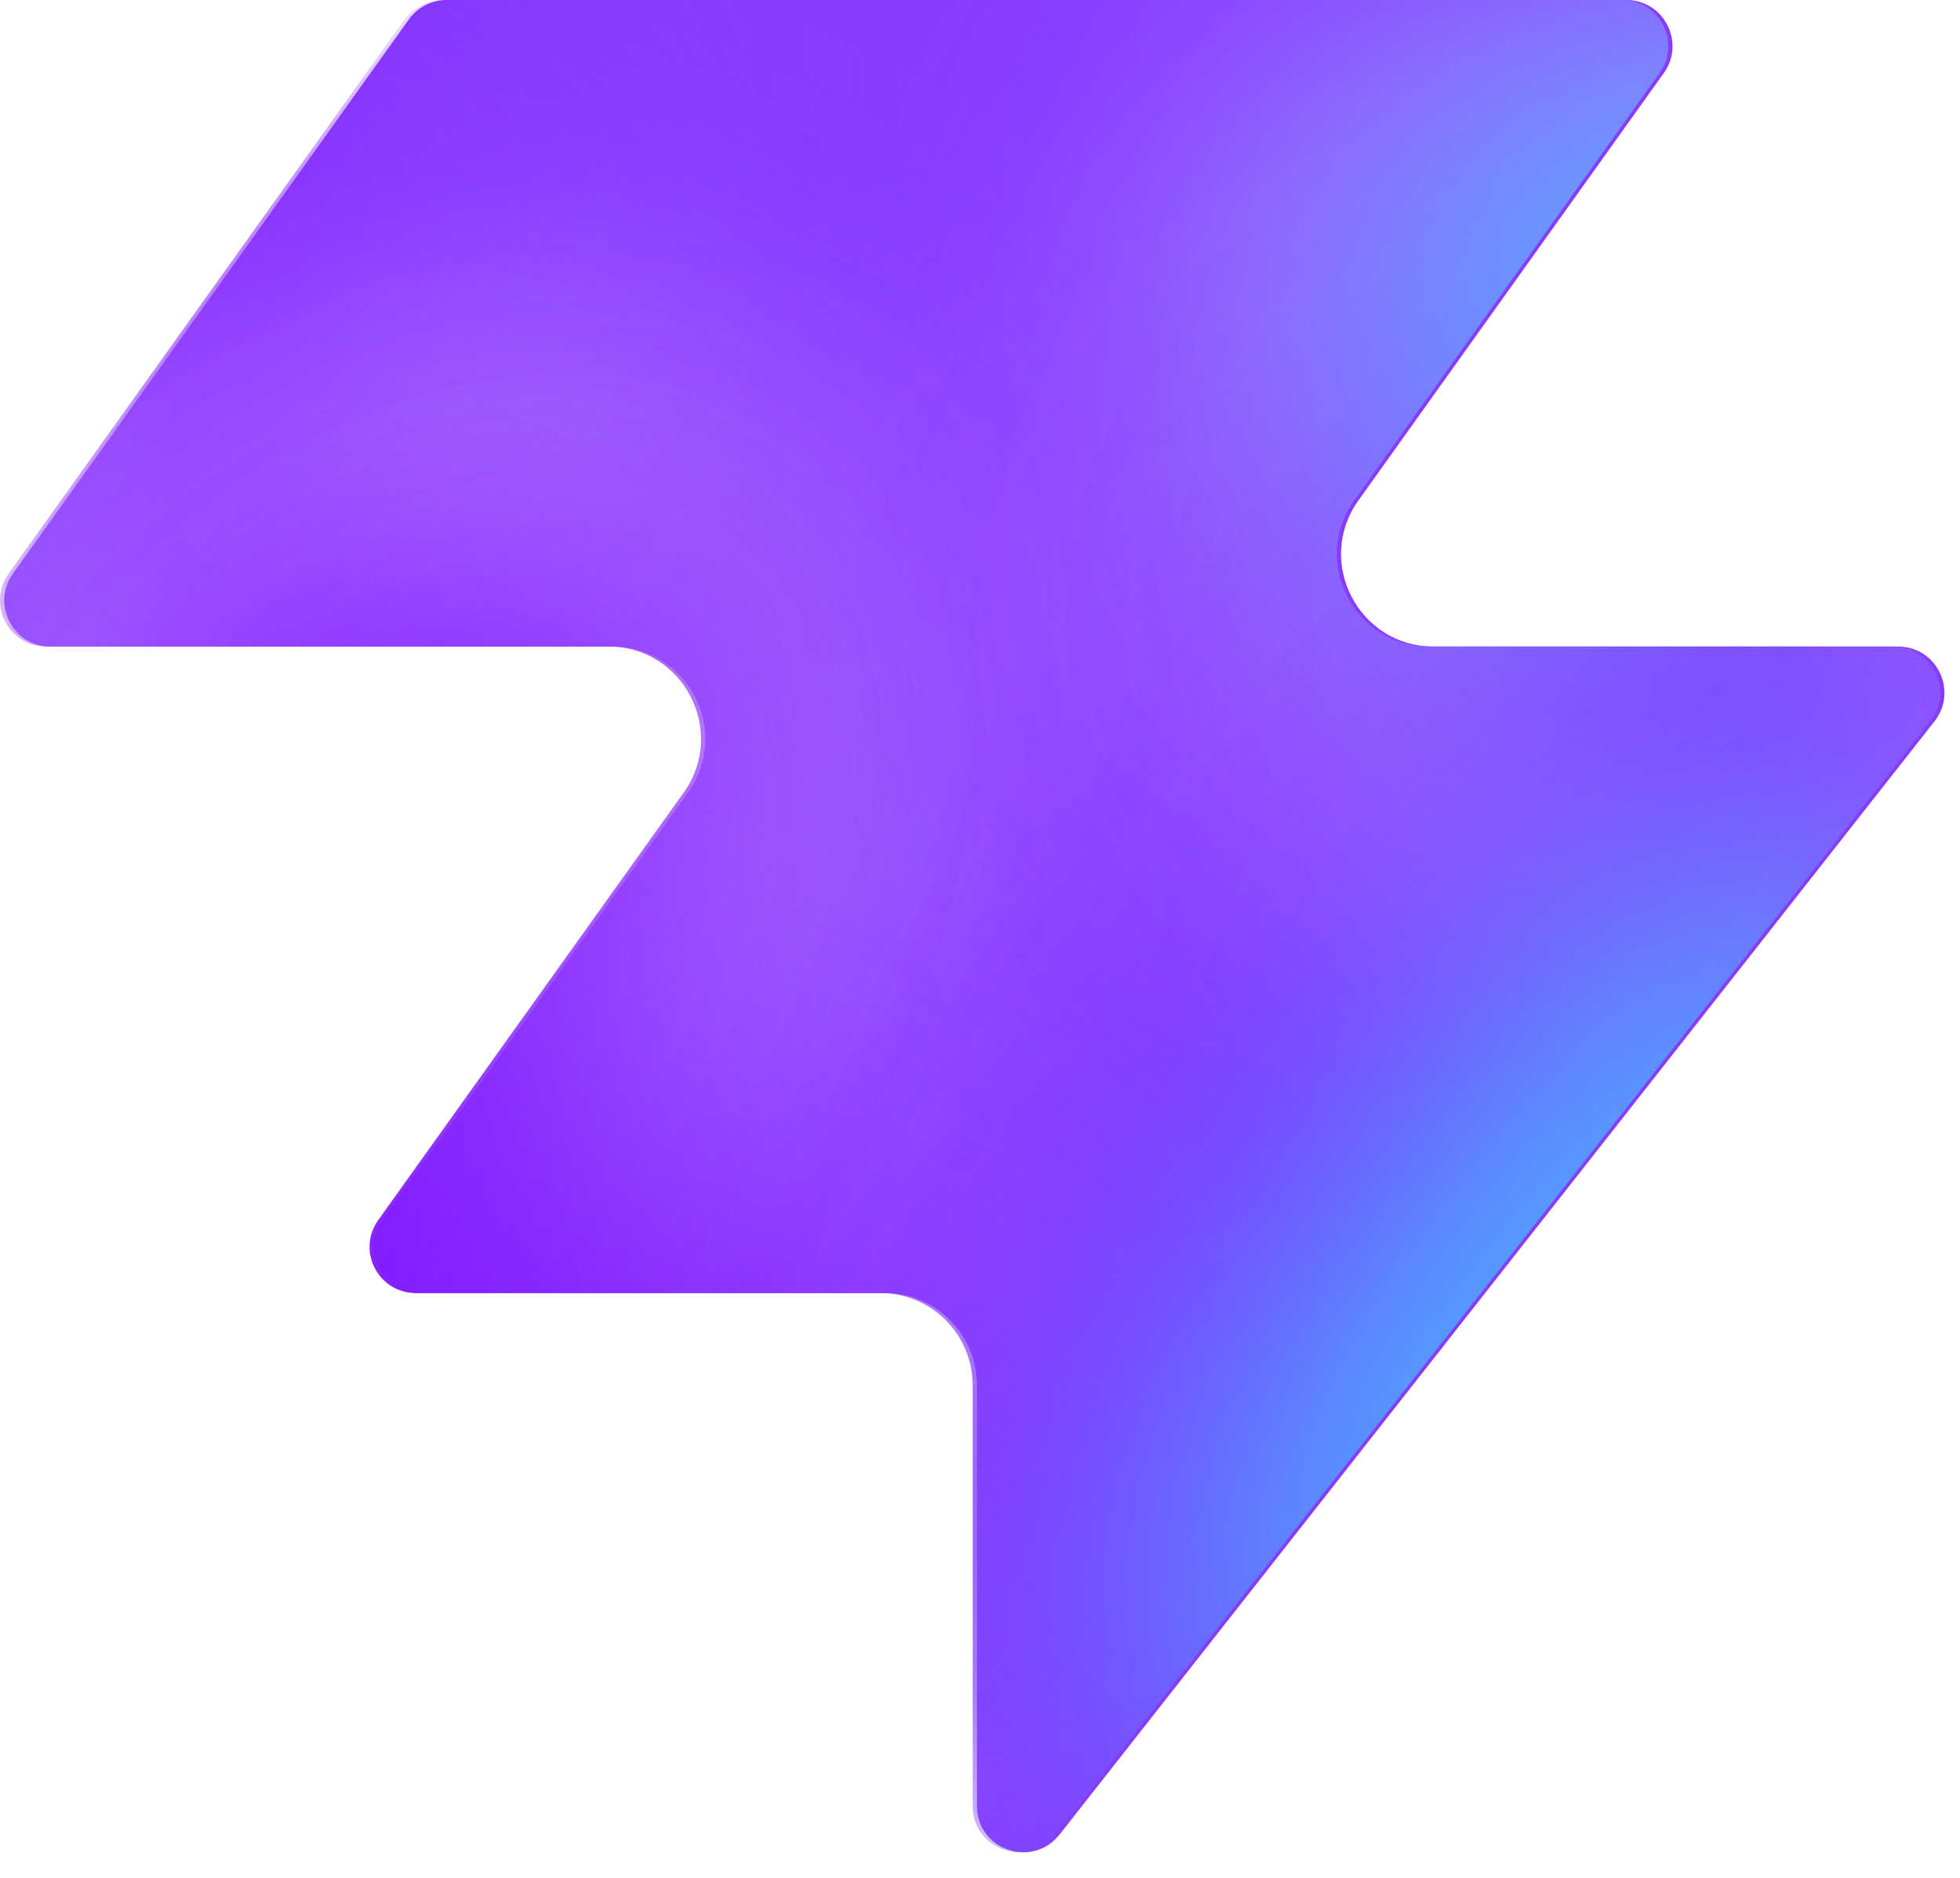
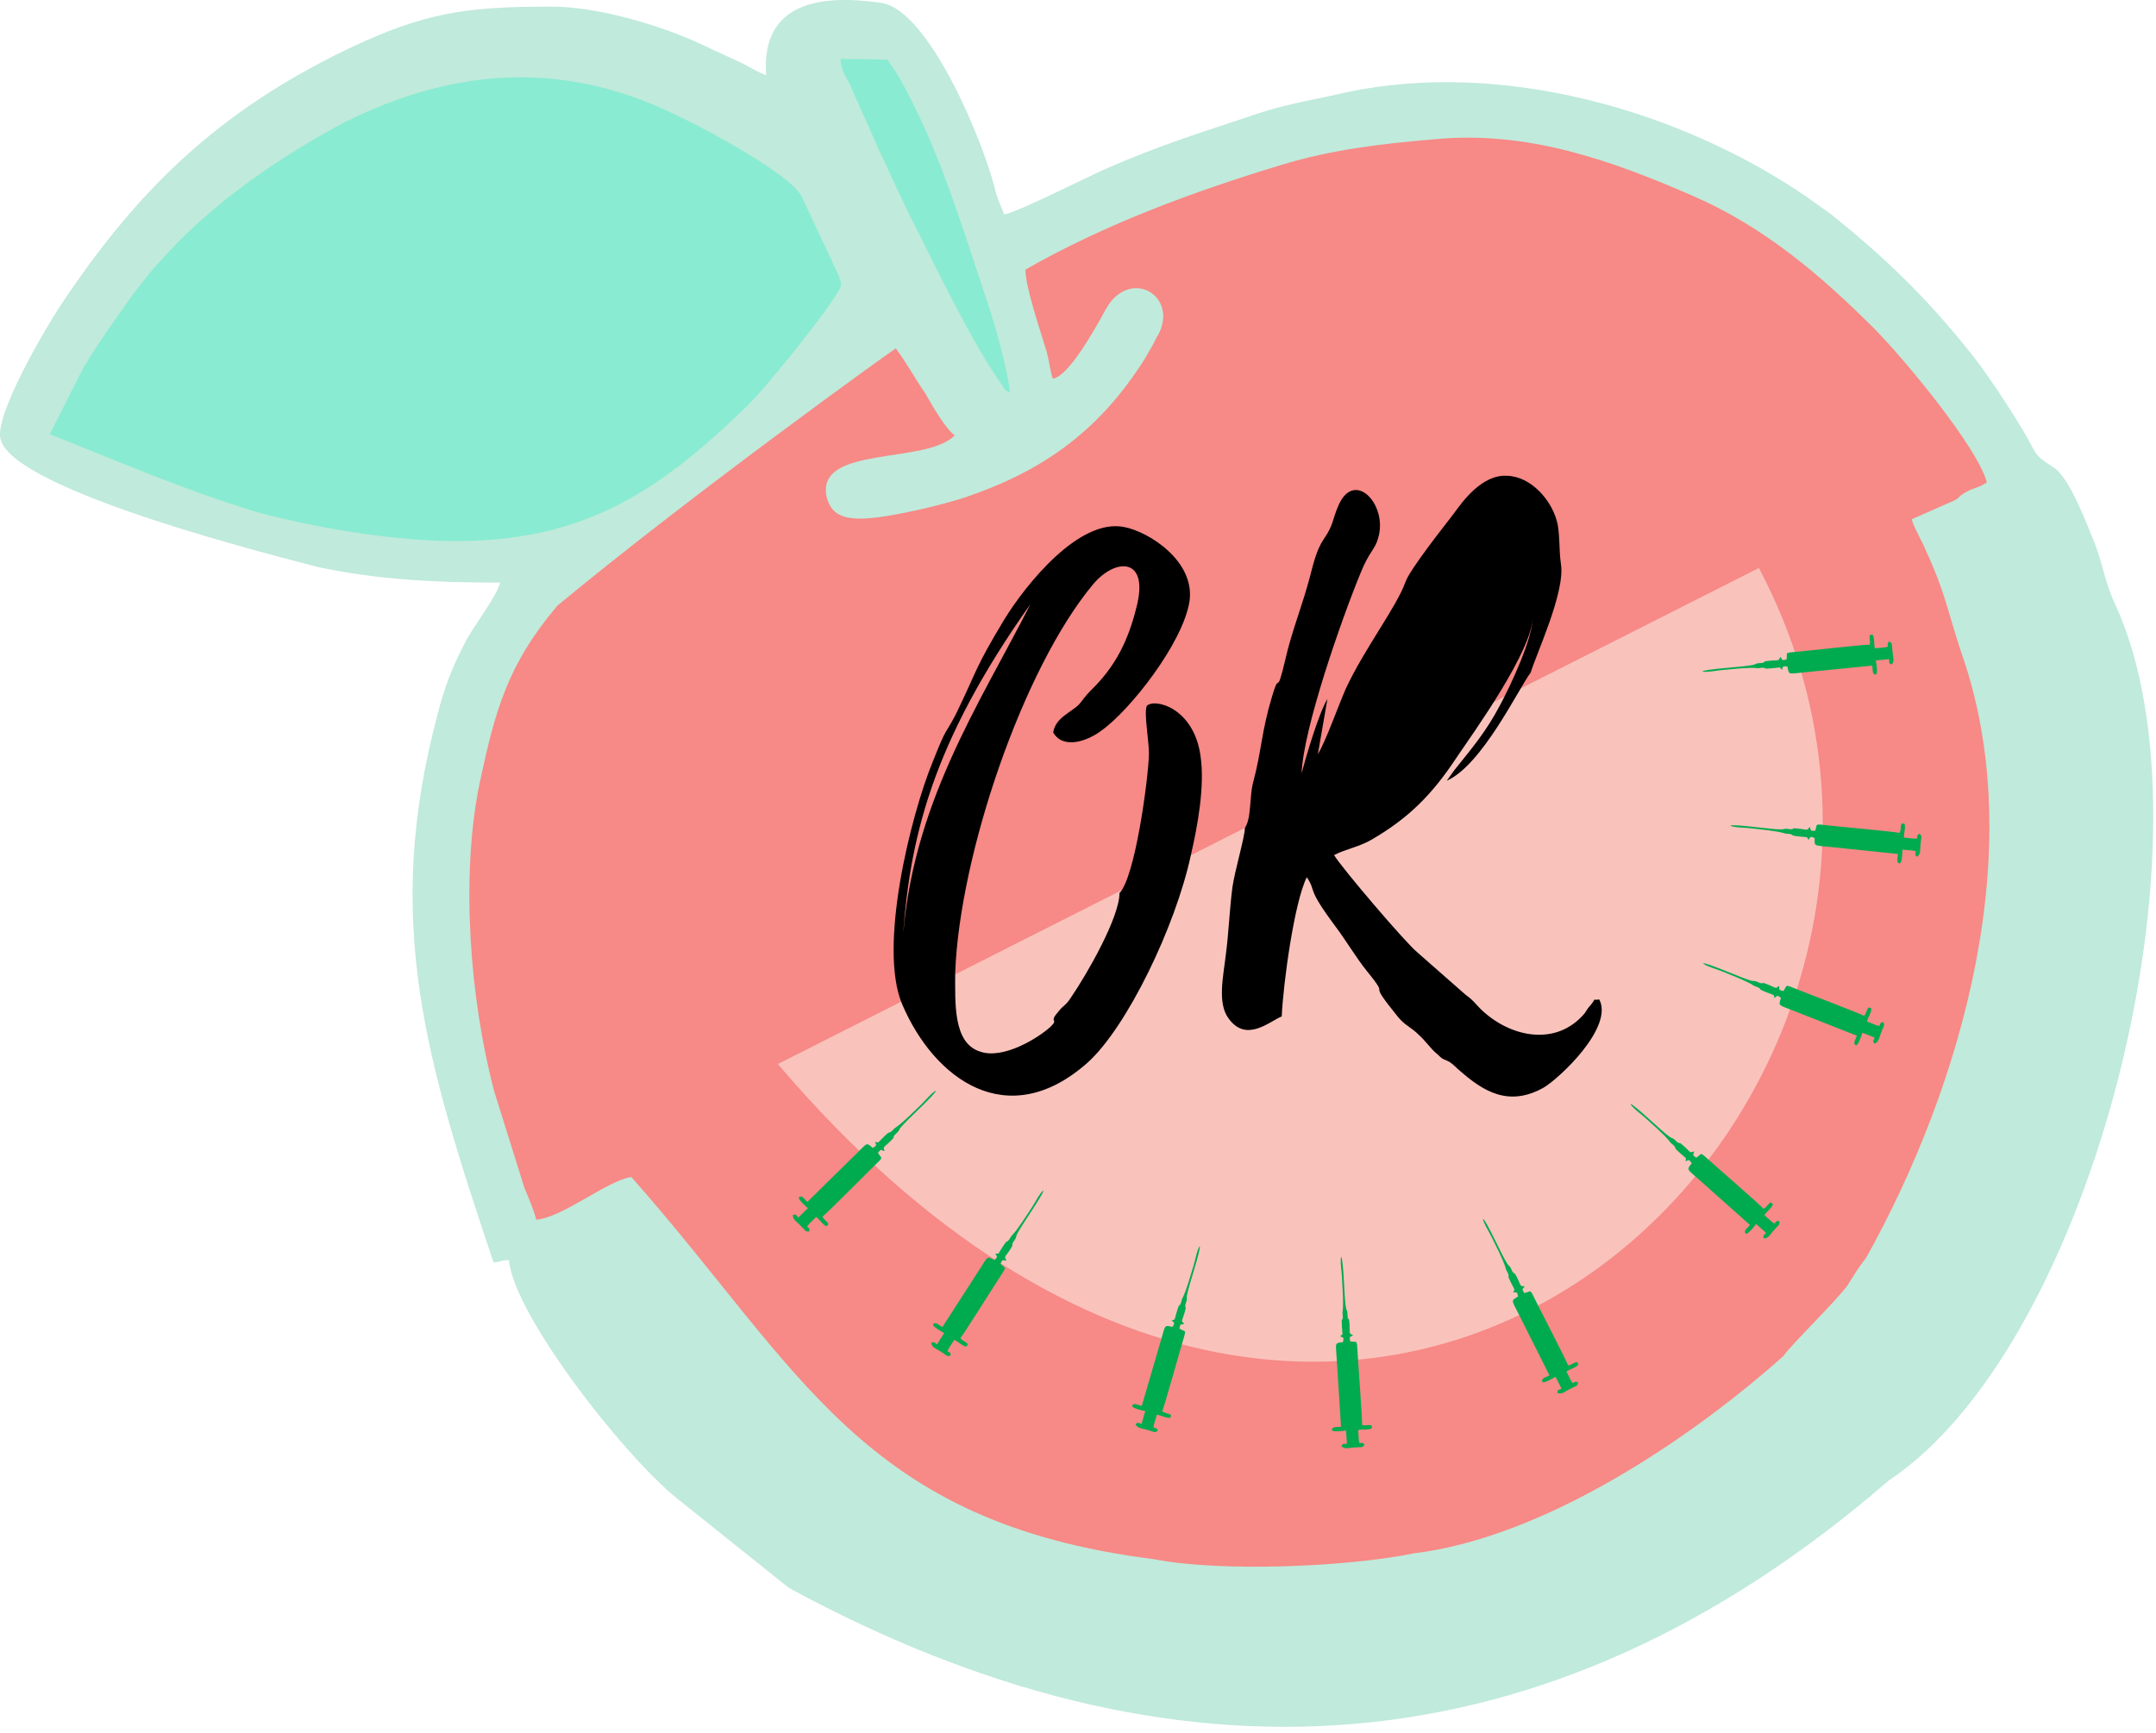
- <svg xmlns="http://www.w3.org/2000/svg" width="48" height="46" fill="none" viewBox="0 0 48 46">
-   <path fill="#863bff" d="M25.946 44.938c-.664.845-2.021.375-2.021-.698V33.937a2.26 2.26 0 0 0-2.262-2.262H10.287c-.92 0-1.456-1.04-.92-1.788l7.48-10.471c1.07-1.497 0-3.578-1.842-3.578H1.237c-.92 0-1.456-1.04-.92-1.788L10.013.474c.214-.297.556-.474.92-.474h28.894c.92 0 1.456 1.04.92 1.788l-7.48 10.471c-1.07 1.498 0 3.579 1.842 3.579h11.377c.943 0 1.473 1.088.89 1.83L25.947 44.94z" style="fill:#863bff;fill:color(display-p3 .525 .23 1);fill-opacity:1" />
-   <mask id="a" width="48" height="46" x="0" y="0" maskUnits="userSpaceOnUse" style="mask-type:alpha">
-     <path fill="#000" d="M25.842 44.938c-.664.844-2.021.375-2.021-.698V33.937a2.26 2.26 0 0 0-2.262-2.262H10.183c-.92 0-1.456-1.04-.92-1.788l7.48-10.471c1.07-1.498 0-3.579-1.842-3.579H1.133c-.92 0-1.456-1.04-.92-1.787L9.91.473c.214-.297.556-.474.92-.474h28.894c.92 0 1.456 1.04.92 1.788l-7.48 10.471c-1.07 1.498 0 3.578 1.842 3.578h11.377c.943 0 1.473 1.088.89 1.832L25.843 44.94z" style="fill:#000;fill-opacity:1" />
-   </mask>
-   <g mask="url(#a)">
-     <g filter="url(#b)">
-       <ellipse cx="5.508" cy="14.704" fill="#ede6ff" rx="5.508" ry="14.704" style="fill:#ede6ff;fill:color(display-p3 .927 .903 1);fill-opacity:1" transform="matrix(.00324 1 1 -.00324 -4.47 31.516)" />
-     </g>
-     <g filter="url(#c)">
-       <ellipse cx="10.399" cy="29.851" fill="#ede6ff" rx="10.399" ry="29.851" style="fill:#ede6ff;fill:color(display-p3 .927 .903 1);fill-opacity:1" transform="matrix(.00324 1 1 -.00324 -39.328 7.883)" />
-     </g>
-     <g filter="url(#d)">
-       <ellipse cx="5.508" cy="30.487" fill="#7e14ff" rx="5.508" ry="30.487" style="fill:#7e14ff;fill:color(display-p3 .492 .077 1);fill-opacity:1" transform="rotate(89.814 -25.913 -14.639)scale(1 -1)" />
-     </g>
-     <g filter="url(#e)">
-       <ellipse cx="5.508" cy="30.599" fill="#7e14ff" rx="5.508" ry="30.599" style="fill:#7e14ff;fill:color(display-p3 .492 .077 1);fill-opacity:1" transform="rotate(89.814 -32.644 -3.334)scale(1 -1)" />
-     </g>
-     <g filter="url(#f)">
-       <ellipse cx="5.508" cy="30.599" fill="#7e14ff" rx="5.508" ry="30.599" style="fill:#7e14ff;fill:color(display-p3 .492 .077 1);fill-opacity:1" transform="matrix(.00324 1 1 -.00324 -34.34 30.47)" />
-     </g>
-     <g filter="url(#g)">
-       <ellipse cx="14.072" cy="22.078" fill="#ede6ff" rx="14.072" ry="22.078" style="fill:#ede6ff;fill:color(display-p3 .927 .903 1);fill-opacity:1" transform="rotate(93.35 24.506 48.493)scale(-1 1)" />
-     </g>
-     <g filter="url(#h)">
-       <ellipse cx="3.47" cy="21.501" fill="#7e14ff" rx="3.47" ry="21.501" style="fill:#7e14ff;fill:color(display-p3 .492 .077 1);fill-opacity:1" transform="rotate(89.009 28.708 47.59)scale(-1 1)" />
-     </g>
-     <g filter="url(#i)">
-       <ellipse cx="3.47" cy="21.501" fill="#7e14ff" rx="3.47" ry="21.501" style="fill:#7e14ff;fill:color(display-p3 .492 .077 1);fill-opacity:1" transform="rotate(89.009 28.708 47.59)scale(-1 1)" />
-     </g>
-     <g filter="url(#j)">
-       <ellipse cx=".387" cy="8.972" fill="#7e14ff" rx="4.407" ry="29.108" style="fill:#7e14ff;fill:color(display-p3 .492 .077 1);fill-opacity:1" transform="rotate(39.51 .387 8.972)" />
-     </g>
-     <g filter="url(#k)">
-       <ellipse cx="47.523" cy="-6.092" fill="#7e14ff" rx="4.407" ry="29.108" style="fill:#7e14ff;fill:color(display-p3 .492 .077 1);fill-opacity:1" transform="rotate(37.892 47.523 -6.092)" />
-     </g>
-     <g filter="url(#l)">
-       <ellipse cx="41.412" cy="6.333" fill="#47bfff" rx="5.971" ry="9.665" style="fill:#47bfff;fill:color(display-p3 .28 .748 1);fill-opacity:1" transform="rotate(37.892 41.412 6.333)" />
-     </g>
-     <g filter="url(#m)">
-       <ellipse cx="-1.879" cy="38.332" fill="#7e14ff" rx="4.407" ry="29.108" style="fill:#7e14ff;fill:color(display-p3 .492 .077 1);fill-opacity:1" transform="rotate(37.892 -1.88 38.332)" />
-     </g>
-     <g filter="url(#n)">
-       <ellipse cx="-1.879" cy="38.332" fill="#7e14ff" rx="4.407" ry="29.108" style="fill:#7e14ff;fill:color(display-p3 .492 .077 1);fill-opacity:1" transform="rotate(37.892 -1.88 38.332)" />
-     </g>
-     <g filter="url(#o)">
-       <ellipse cx="35.651" cy="29.907" fill="#7e14ff" rx="4.407" ry="29.108" style="fill:#7e14ff;fill:color(display-p3 .492 .077 1);fill-opacity:1" transform="rotate(37.892 35.651 29.907)" />
-     </g>
-     <g filter="url(#p)">
-       <ellipse cx="38.418" cy="32.4" fill="#47bfff" rx="5.971" ry="15.297" style="fill:#47bfff;fill:color(display-p3 .28 .748 1);fill-opacity:1" transform="rotate(37.892 38.418 32.4)" />
-     </g>
-   </g>
-   <defs>
-     <filter id="b" width="60.045" height="41.654" x="-19.77" y="16.149" color-interpolation-filters="sRGB" filterUnits="userSpaceOnUse">
-       <feFlood flood-opacity="0" result="BackgroundImageFix" />
-       <feBlend in="SourceGraphic" in2="BackgroundImageFix" result="shape" />
-       <feGaussianBlur result="effect1_foregroundBlur_2002_17158" stdDeviation="7.659" />
-     </filter>
-     <filter id="c" width="90.34" height="51.437" x="-54.613" y="-7.533" color-interpolation-filters="sRGB" filterUnits="userSpaceOnUse">
-       <feFlood flood-opacity="0" result="BackgroundImageFix" />
-       <feBlend in="SourceGraphic" in2="BackgroundImageFix" result="shape" />
-       <feGaussianBlur result="effect1_foregroundBlur_2002_17158" stdDeviation="7.659" />
-     </filter>
-     <filter id="d" width="79.355" height="29.4" x="-49.64" y="2.03" color-interpolation-filters="sRGB" filterUnits="userSpaceOnUse">
-       <feFlood flood-opacity="0" result="BackgroundImageFix" />
-       <feBlend in="SourceGraphic" in2="BackgroundImageFix" result="shape" />
-       <feGaussianBlur result="effect1_foregroundBlur_2002_17158" stdDeviation="4.596" />
-     </filter>
-     <filter id="e" width="79.579" height="29.4" x="-45.045" y="20.029" color-interpolation-filters="sRGB" filterUnits="userSpaceOnUse">
-       <feFlood flood-opacity="0" result="BackgroundImageFix" />
-       <feBlend in="SourceGraphic" in2="BackgroundImageFix" result="shape" />
-       <feGaussianBlur result="effect1_foregroundBlur_2002_17158" stdDeviation="4.596" />
-     </filter>
-     <filter id="f" width="79.579" height="29.4" x="-43.513" y="21.178" color-interpolation-filters="sRGB" filterUnits="userSpaceOnUse">
-       <feFlood flood-opacity="0" result="BackgroundImageFix" />
-       <feBlend in="SourceGraphic" in2="BackgroundImageFix" result="shape" />
-       <feGaussianBlur result="effect1_foregroundBlur_2002_17158" stdDeviation="4.596" />
-     </filter>
-     <filter id="g" width="74.749" height="58.852" x="15.756" y="-17.901" color-interpolation-filters="sRGB" filterUnits="userSpaceOnUse">
-       <feFlood flood-opacity="0" result="BackgroundImageFix" />
-       <feBlend in="SourceGraphic" in2="BackgroundImageFix" result="shape" />
-       <feGaussianBlur result="effect1_foregroundBlur_2002_17158" stdDeviation="7.659" />
-     </filter>
-     <filter id="h" width="61.377" height="25.362" x="23.548" y="2.284" color-interpolation-filters="sRGB" filterUnits="userSpaceOnUse">
-       <feFlood flood-opacity="0" result="BackgroundImageFix" />
-       <feBlend in="SourceGraphic" in2="BackgroundImageFix" result="shape" />
-       <feGaussianBlur result="effect1_foregroundBlur_2002_17158" stdDeviation="4.596" />
-     </filter>
-     <filter id="i" width="61.377" height="25.362" x="23.548" y="2.284" color-interpolation-filters="sRGB" filterUnits="userSpaceOnUse">
-       <feFlood flood-opacity="0" result="BackgroundImageFix" />
-       <feBlend in="SourceGraphic" in2="BackgroundImageFix" result="shape" />
-       <feGaussianBlur result="effect1_foregroundBlur_2002_17158" stdDeviation="4.596" />
-     </filter>
-     <filter id="j" width="56.045" height="63.649" x="-27.636" y="-22.853" color-interpolation-filters="sRGB" filterUnits="userSpaceOnUse">
-       <feFlood flood-opacity="0" result="BackgroundImageFix" />
-       <feBlend in="SourceGraphic" in2="BackgroundImageFix" result="shape" />
-       <feGaussianBlur result="effect1_foregroundBlur_2002_17158" stdDeviation="4.596" />
-     </filter>
-     <filter id="k" width="54.814" height="64.646" x="20.116" y="-38.415" color-interpolation-filters="sRGB" filterUnits="userSpaceOnUse">
-       <feFlood flood-opacity="0" result="BackgroundImageFix" />
-       <feBlend in="SourceGraphic" in2="BackgroundImageFix" result="shape" />
-       <feGaussianBlur result="effect1_foregroundBlur_2002_17158" stdDeviation="4.596" />
-     </filter>
-     <filter id="l" width="33.541" height="35.313" x="24.641" y="-11.323" color-interpolation-filters="sRGB" filterUnits="userSpaceOnUse">
-       <feFlood flood-opacity="0" result="BackgroundImageFix" />
-       <feBlend in="SourceGraphic" in2="BackgroundImageFix" result="shape" />
-       <feGaussianBlur result="effect1_foregroundBlur_2002_17158" stdDeviation="4.596" />
-     </filter>
-     <filter id="m" width="54.814" height="64.646" x="-29.286" y="6.009" color-interpolation-filters="sRGB" filterUnits="userSpaceOnUse">
-       <feFlood flood-opacity="0" result="BackgroundImageFix" />
-       <feBlend in="SourceGraphic" in2="BackgroundImageFix" result="shape" />
-       <feGaussianBlur result="effect1_foregroundBlur_2002_17158" stdDeviation="4.596" />
-     </filter>
-     <filter id="n" width="54.814" height="64.646" x="-29.286" y="6.009" color-interpolation-filters="sRGB" filterUnits="userSpaceOnUse">
-       <feFlood flood-opacity="0" result="BackgroundImageFix" />
-       <feBlend in="SourceGraphic" in2="BackgroundImageFix" result="shape" />
-       <feGaussianBlur result="effect1_foregroundBlur_2002_17158" stdDeviation="4.596" />
-     </filter>
-     <filter id="o" width="54.814" height="64.646" x="8.244" y="-2.416" color-interpolation-filters="sRGB" filterUnits="userSpaceOnUse">
-       <feFlood flood-opacity="0" result="BackgroundImageFix" />
-       <feBlend in="SourceGraphic" in2="BackgroundImageFix" result="shape" />
-       <feGaussianBlur result="effect1_foregroundBlur_2002_17158" stdDeviation="4.596" />
-     </filter>
-     <filter id="p" width="39.409" height="43.623" x="18.713" y="10.588" color-interpolation-filters="sRGB" filterUnits="userSpaceOnUse">
-       <feFlood flood-opacity="0" result="BackgroundImageFix" />
-       <feBlend in="SourceGraphic" in2="BackgroundImageFix" result="shape" />
-       <feGaussianBlur result="effect1_foregroundBlur_2002_17158" stdDeviation="4.596" />
-     </filter>
-   </defs>
+ <svg xmlns="http://www.w3.org/2000/svg" width="372" height="299" viewBox="0 0 372 299" fill="none">
+   <path fillRule="evenodd" clipRule="evenodd" d="M132.188 12.968C131.553 12.84 129.265 11.569 128.375 11.062L119.859 7.122C112.995 4.07 102.699 1.147 95.325 1.147C80.58 1.147 73.335 2.036 59.607 8.647C37.617 19.323 23.762 32.671 10.415 52.753C8.127 56.187 -1.152 71.82 0.119 75.888C2.66 84.915 49.311 96.353 54.904 97.879C65.327 100.039 74.733 100.548 86.301 100.548C85.665 103.091 81.471 108.303 80.072 111.225C78.039 115.165 76.64 118.725 75.496 123.301C65.963 159.02 73.589 183.298 85.157 217.873C86.809 217.745 86.173 217.492 87.825 217.492C88.588 227.025 108.545 252.448 117.697 259.312L136.128 274.056C202.228 309.902 266.418 306.978 325.907 255.498C361.243 231.982 383.234 143.893 364.93 104.235C363.277 100.803 362.77 97.243 361.498 93.939C360.227 90.888 357.177 82.499 354.379 80.719C351.202 78.559 351.711 79.065 349.55 75.125C347.262 71.185 342.686 64.195 339.889 60.761C332.262 51.228 325.398 44.619 316.119 37.119L312.053 34.196C289.934 18.943 259.173 10.299 232.48 15.892C227.649 17.036 222.057 17.925 217.48 19.451C207.312 22.883 200.32 24.918 190.278 29.366C187.736 30.509 174.772 36.992 173.245 36.992C172.737 35.593 172.356 34.959 171.848 33.306C170.068 25.425 160.535 1.91 152.145 0.511C141.721 -1.014 131.299 0.258 132.188 12.968Z" fill="#C0EADB" />
+   <path fillRule="evenodd" clipRule="evenodd" d="M176.932 46.526C176.932 49.577 179.474 56.95 180.618 60.763C180.998 62.16 181.253 64.195 181.634 65.339C184.432 65.085 189.388 55.932 190.786 53.39C194.854 46.017 203.498 50.975 199.813 57.839C199.43 58.347 199.304 58.855 198.922 59.492C198.286 60.635 197.65 61.779 196.888 62.923C189.388 74.363 180.109 81.227 166.634 85.803C162.821 87.075 154.052 89.235 149.221 89.49C145.535 89.617 143.373 88.854 142.611 85.676C140.832 76.779 159.899 80.21 164.729 75.126C163.204 74.11 160.788 69.915 159.644 67.88C157.865 65.339 156.467 62.669 154.56 60.127C154.433 60.127 119.859 84.914 96.215 104.49C87.572 114.658 85.411 122.666 82.741 135.25C79.436 151.394 81.089 172.494 85.284 188.383L90.496 205.035C91.259 206.815 92.148 208.975 92.529 210.502C97.105 210.119 104.732 203.764 108.927 203.128C138.289 236.304 148.459 262.744 199.176 269.099C210.744 271.387 232.989 270.371 243.92 268.083C266.165 265.413 291.333 248.633 307.73 234.016C309.001 232.109 316.627 224.736 318.789 221.813C319.933 220.033 320.442 219.017 321.966 217.111C338.619 187.239 350.313 146.182 338.363 112.498C335.949 105.124 335.567 102.074 332.262 94.956C331.755 93.556 330.229 91.143 329.847 89.617L336.457 86.694C338.237 86.058 337.729 85.677 339.254 84.914C340.525 84.151 341.287 84.278 342.813 83.26C341.287 77.287 328.449 61.781 323.237 56.567C314.085 47.416 304.17 39.026 292.096 33.815C278.113 27.713 263.622 22.502 247.606 24.027C238.454 24.79 229.81 25.807 221.04 28.477C205.533 33.179 190.533 38.773 176.932 46.526Z" fill="#F78986" />
+   <path fillRule="evenodd" clipRule="evenodd" d="M8.587 74.942C21.807 80.154 30.832 84.222 44.432 88.416C54.475 91.086 66.677 93.119 76.973 93.374C99.6 93.755 112.819 85.747 128.708 70.239C132.14 67.06 144.724 51.299 145.105 49.266C144.979 47.995 145.105 48.758 144.852 48.122V47.867L138.241 33.758C136.208 30.071 121.716 22.19 117.776 20.411C98.073 10.37 78.88 11.386 59.304 21.174C44.687 29.054 30.957 39.096 21.424 52.951C18.883 56.511 16.595 59.815 14.435 63.375L8.587 74.942ZM174.251 67.74C173.996 64.308 171.581 55.664 170.309 51.978C165.86 38.758 162.047 25.538 155.056 13.209C154.42 12.065 153.657 11.175 153.149 10.286L145.015 10.158C145.141 12.065 145.777 12.955 146.54 14.352L150.607 23.505C150.988 24.267 151.116 24.648 151.497 25.539C154.039 30.878 155.819 35.072 158.488 40.157C161.539 46.386 167.64 58.715 171.708 64.69C172.089 65.324 172.343 65.579 172.724 66.215C173.869 67.74 172.852 66.978 174.251 67.74Z" fill="#89EBD2" />
+   <path fillRule="evenodd" clipRule="evenodd" d="M303.27 98.696C349.713 187.656 236.433 302.319 135.007 183.795L303.27 98.696Z" fill="#F9C3BC" stroke="#F9C3BC" strokeWidth="0.756" strokeMiterlimit="22.926" />
+   <path fillRule="evenodd" clipRule="evenodd" d="M214.798 142.873C214.798 144.399 213.02 150.373 212.638 153.169C212.129 157.11 212.002 161.05 211.494 164.864C211.113 168.296 209.969 173.126 212.002 175.796C215.053 179.99 218.994 176.304 221.154 175.414C221.408 169.694 223.314 155.712 225.476 151.39C227.256 154.06 225.222 152.916 230.434 159.906C232.341 162.449 233.865 165.118 235.9 167.66C240.349 173.126 235.264 168.169 241.238 175.541C242.382 176.94 243.526 177.321 244.798 178.592C246.068 179.736 246.832 181.006 248.102 182.024C249.12 183.041 248.992 182.66 250.136 183.296C250.898 183.804 251.28 184.312 251.916 184.821C255.982 188.38 260.305 191.049 266.28 187.744C268.949 186.218 278.482 177.321 275.94 172.49C274.414 172.744 275.686 171.982 274.414 173.508C273.906 174.016 273.778 174.397 273.397 174.905C268.44 180.753 260.432 178.973 255.474 174.142C254.458 173.126 254.204 172.617 252.933 171.729L244.542 164.356C242.509 162.702 231.577 149.865 230.18 147.577C232.086 146.56 234.501 146.177 236.662 144.908C243.017 141.221 247.085 137.153 251.28 130.799C254.204 126.476 264.5 112.239 264.5 106.265C264.5 110.205 260.56 118.468 258.78 121.772C256.365 126.349 253.949 129.145 250.9 132.959L249.628 134.739C255.729 132.069 262.085 118.723 264.118 116.053C265.008 113.003 270.092 102.197 269.33 97.368C268.949 94.952 269.202 91.775 268.568 89.741C267.55 86.181 264.118 82.241 260.05 82.115C255.729 81.86 252.424 86.435 250.772 88.724C249.118 90.884 243.272 98.257 242.509 100.417C240.984 104.74 235.39 111.985 232.213 118.849C230.816 122.028 228.781 127.875 227.384 130.163L229.036 120.629C227.51 123.172 225.349 130.544 224.586 133.467C224.84 125.84 231.45 106.901 234.756 98.893C236.281 95.08 237.297 94.825 237.806 92.792C239.46 87.199 233.865 81.097 231.069 86.944C229.798 89.741 230.18 90.504 228.4 93.045C227.129 94.952 226.621 97.24 225.985 99.656C224.713 104.485 222.806 109.189 221.79 113.765C220.137 120.756 220.9 115.419 219.502 120.12C217.596 126.476 217.722 129.4 216.196 135.12C215.561 137.535 215.942 141.221 214.798 142.873ZM228.145 142.62C248.865 134.865 263.482 98.131 257.128 92.029C253.314 92.411 249.628 99.02 247.721 102.325C245.052 106.52 242.636 110.333 240.094 114.655C236.154 121.264 230.052 135.12 228.146 142.618M155.661 173.317C161.128 186.157 173.838 195.69 187.693 183.36C194.43 177.257 202.82 159.97 205.489 147.513C206.633 142.556 207.905 135.692 207.142 130.48C205.998 122.091 199.134 120.44 197.862 121.837C197.354 123.108 198.244 127.811 198.244 130.099C198.117 134.676 195.829 151.454 193.16 154.124C193.16 158.318 187.566 168.105 184.77 172.173C183.88 173.572 183.498 173.445 182.61 174.589C180.829 176.622 182.737 175.732 181.338 177.13C179.304 179.037 173.076 182.978 169.008 181.453C164.432 179.928 164.813 173.064 164.813 167.852C165.576 147.513 176.508 115.355 188.584 100.864C192.397 96.288 198.117 96.161 196.21 104.296C194.685 110.779 192.269 115.227 188.202 119.168C187.058 120.312 187.058 120.565 186.168 121.583C184.77 122.981 182.101 123.871 181.72 126.413C183.498 129.464 187.821 127.811 190.109 126.032C194.938 122.6 204.09 111.032 205.236 103.787C206.252 96.796 198.116 91.711 193.922 90.948C186.168 89.423 177.016 100.864 173.33 106.837C168.118 115.481 168.755 115.355 164.941 123.236C162.907 127.176 163.543 124.888 160.873 131.624C157.187 140.65 151.467 163.402 155.661 173.317ZM177.808 104.244C168.866 121.785 157.061 139.233 155.699 163.245C156.799 144.784 160.712 128.412 177.806 104.244" fill="black" />
+   <path fillRule="evenodd" clipRule="evenodd" d="M290.828 200.432C291.425 200.169 291.428 200.045 291.89 200.76C291.002 201.967 290.956 201.628 293.261 203.679L301.928 211.396C301.621 211.876 300.724 212.377 301.216 212.903C301.598 213.105 302.762 211.559 303.012 211.249L304.712 212.761C304.354 213.312 304.134 213.012 304.329 213.732C305.105 213.769 305.501 212.977 305.92 212.505C306.168 212.225 306.328 212.039 306.581 211.767C306.892 211.433 307.121 211.356 306.995 210.733C306.462 210.673 306.396 210.887 306.205 211.172C305.636 210.901 304.934 210.119 304.437 209.715C304.802 209.083 305.67 208.565 305.903 207.84L305.565 207.515C304.934 207.791 304.962 208.279 304.288 208.62C303.778 207.984 295.929 201.188 294.413 199.803C293.257 198.745 293.621 199.216 292.672 199.807C291.902 199.188 292.165 199.535 292.304 198.684C291.401 199.08 291.79 198.819 290.186 197.496C289.592 197.004 290.057 197.493 289.508 197.187C289.289 197.064 289.112 196.827 288.897 196.653C288.454 196.296 288.541 196.508 288.093 196.204C286.746 195.288 282.077 190.671 281.308 190.519C281.593 191.152 283.152 192.263 283.817 192.873C284.877 193.847 287.326 195.957 288.145 197.083C288.368 197.389 288.574 197.456 288.806 197.708C289.46 198.417 288.45 197.74 289.913 199.035C291.174 200.149 290.877 199.7 290.828 200.432ZM306.174 172.272C306.645 171.819 306.605 171.703 307.285 172.215C306.867 173.653 306.706 173.351 309.578 174.481L320.371 178.743C320.247 179.3 319.578 180.079 320.222 180.404C320.649 180.463 321.211 178.609 321.338 178.232L323.454 179.067C323.309 179.707 322.998 179.501 323.429 180.109C324.171 179.877 324.269 178.997 324.501 178.411C324.637 178.064 324.723 177.832 324.866 177.491C325.043 177.069 325.233 176.917 324.901 176.376C324.379 176.503 324.39 176.727 324.31 177.059C323.682 177.003 322.754 176.508 322.147 176.301C322.273 175.581 322.91 174.797 322.879 174.036L322.449 173.847C321.953 174.324 322.146 174.772 321.63 175.324C320.933 174.903 311.225 171.225 309.323 170.445C307.874 169.852 308.378 170.169 307.69 171.049C306.757 170.733 307.121 170.969 306.958 170.123C306.248 170.805 306.522 170.425 304.562 169.736C303.833 169.479 304.439 169.779 303.818 169.679C303.57 169.639 303.322 169.477 303.061 169.388C302.522 169.205 302.677 169.375 302.152 169.244C300.573 168.847 294.598 166.12 293.824 166.243C294.309 166.739 296.154 167.244 296.99 167.589C298.321 168.137 301.346 169.277 302.502 170.051C302.817 170.261 303.036 170.252 303.34 170.411C304.197 170.851 303.016 170.563 304.835 171.275C306.402 171.888 305.969 171.568 306.175 172.272M312.052 144.971C312.382 144.409 312.313 144.307 313.105 144.616C313.091 146.115 312.854 145.867 315.923 146.183L327.466 147.38C327.497 147.949 327.062 148.88 327.77 149.02C328.197 148.96 328.239 147.024 328.259 146.628L330.523 146.861C330.555 147.517 330.201 147.403 330.779 147.872C331.431 147.449 331.289 146.575 331.353 145.948C331.391 145.576 331.411 145.331 331.459 144.961C331.515 144.509 331.657 144.313 331.191 143.881C330.723 144.144 330.794 144.356 330.805 144.699C330.186 144.812 329.159 144.587 328.519 144.549C328.446 143.824 328.849 142.896 328.614 142.172L328.147 142.105C327.799 142.699 328.107 143.079 327.758 143.748C326.973 143.531 316.633 142.603 314.593 142.364C313.037 142.181 313.607 142.352 313.182 143.385C312.196 143.333 312.611 143.461 312.227 142.689C311.727 143.539 311.89 143.099 309.814 142.963C309.045 142.912 309.708 143.037 309.084 143.109C308.834 143.136 308.55 143.048 308.276 143.032C307.709 143.001 307.902 143.123 307.361 143.139C305.734 143.181 299.246 142.165 298.534 142.491C299.134 142.837 301.048 142.828 301.945 142.935C303.374 143.104 306.596 143.387 307.917 143.82C308.277 143.94 308.484 143.872 308.82 143.94C309.764 144.135 308.549 144.176 310.493 144.371C312.166 144.539 311.662 144.348 312.052 144.971ZM307.45 115.606C307.662 114.99 307.573 114.903 308.413 115.047C308.698 116.518 308.417 116.323 311.486 116.018L323.035 114.878C323.179 115.43 322.941 116.428 323.661 116.424C324.069 116.28 323.721 114.375 323.662 113.983L325.926 113.758C326.089 114.394 325.718 114.352 326.379 114.698C326.934 114.152 326.619 113.324 326.557 112.698C326.519 112.324 326.49 112.08 326.462 111.711C326.427 111.255 326.526 111.034 325.983 110.704C325.578 111.055 325.69 111.248 325.77 111.582C325.186 111.818 324.134 111.802 323.501 111.895C323.283 111.198 323.493 110.208 323.117 109.546L322.647 109.574C322.423 110.224 322.801 110.534 322.594 111.262C321.781 111.206 311.465 112.368 309.418 112.543C307.858 112.676 308.45 112.728 308.241 113.826C307.265 113.972 307.697 114.015 307.166 113.335C306.846 114.268 306.917 113.804 304.857 114.086C304.091 114.191 304.767 114.18 304.169 114.376C303.931 114.454 303.635 114.423 303.363 114.463C302.801 114.547 303.017 114.627 302.488 114.75C300.902 115.118 294.342 115.422 293.709 115.883C294.368 116.102 296.241 115.71 297.141 115.635C298.576 115.515 301.788 115.147 303.169 115.307C303.545 115.351 303.734 115.244 304.077 115.244C305.042 115.244 303.86 115.528 305.804 115.33C307.477 115.159 306.945 115.074 307.45 115.606ZM261.066 223.056C261.718 223.033 261.766 222.919 261.933 223.755C260.662 224.548 260.744 224.215 262.129 226.972L267.334 237.344C266.872 237.676 265.854 237.811 266.116 238.483C266.396 238.811 268.049 237.803 268.396 237.608L269.418 239.64C268.882 240.02 268.788 239.66 268.704 240.4C269.41 240.723 270.072 240.133 270.634 239.848C270.968 239.68 271.185 239.565 271.521 239.407C271.934 239.211 272.174 239.224 272.289 238.599C271.816 238.345 271.676 238.52 271.393 238.713C270.962 238.253 270.601 237.267 270.286 236.708C270.86 236.255 271.858 236.095 272.342 235.508L272.148 235.079C271.46 235.104 271.305 235.567 270.553 235.635C270.313 234.856 265.528 225.643 264.63 223.795C263.946 222.385 264.11 222.957 263.012 223.155C262.525 222.297 262.64 222.715 263.084 221.976C262.097 222.012 262.557 221.912 261.554 220.091C261.182 219.415 261.434 220.041 261.037 219.553C260.88 219.359 260.802 219.072 260.666 218.831C260.386 218.337 260.39 218.565 260.086 218.117C259.173 216.771 256.537 210.755 255.88 210.329C255.91 211.023 256.948 212.629 257.341 213.443C257.968 214.739 259.464 217.605 259.81 218.952C259.904 219.319 260.072 219.459 260.194 219.779C260.538 220.679 259.85 219.677 260.733 221.42C261.493 222.921 261.382 222.393 261.066 223.057M231.202 230.629C231.812 230.863 231.901 230.776 231.728 231.611C230.248 231.844 230.452 231.571 230.648 234.649L231.38 246.232C230.822 246.355 229.833 246.081 229.812 246.801C229.941 247.215 231.857 246.935 232.252 246.889L232.397 249.16C231.756 249.3 231.81 248.932 231.442 249.58C231.968 250.153 232.805 249.868 233.434 249.828C233.808 249.803 234.053 249.783 234.424 249.768C234.88 249.749 235.097 249.856 235.446 249.325C235.11 248.907 234.913 249.012 234.577 249.08C234.362 248.488 234.414 247.439 234.344 246.8C235.048 246.609 236.029 246.853 236.705 246.501L236.694 246.031C236.052 245.784 235.728 246.151 235.009 245.917C235.094 245.107 234.296 234.757 234.194 232.704C234.116 231.14 234.042 231.731 232.954 231.483C232.842 230.503 232.785 230.932 233.482 230.427C232.562 230.073 233.022 230.16 232.813 228.093C232.736 227.324 232.722 228 232.548 227.395C232.478 227.155 232.521 226.861 232.489 226.585C232.426 226.021 232.338 226.233 232.234 225.701C231.922 224.104 231.85 217.536 231.412 216.888C231.169 217.539 231.494 219.424 231.538 220.325C231.606 221.764 231.862 224.987 231.653 226.361C231.596 226.736 231.696 226.929 231.684 227.272C231.649 228.236 231.406 227.044 231.537 228.993C231.648 230.673 231.753 230.144 231.204 230.631M202.146 227.896C202.64 228.323 202.752 228.272 202.306 228.997C200.834 228.713 201.12 228.525 200.258 231.488L197.008 242.628C196.442 242.556 195.604 241.961 195.34 242.632C195.321 243.063 197.218 243.452 197.604 243.544L196.969 245.728C196.318 245.641 196.494 245.315 195.928 245.799C196.226 246.516 197.112 246.533 197.718 246.709C198.077 246.813 198.314 246.877 198.668 246.989C199.104 247.127 199.272 247.301 199.78 246.921C199.606 246.413 199.384 246.445 199.046 246.395C199.045 245.764 199.452 244.795 199.602 244.172C200.329 244.231 201.169 244.793 201.924 244.692L202.073 244.247C201.553 243.796 201.125 244.031 200.526 243.567C200.882 242.833 203.653 232.829 204.254 230.864C204.713 229.368 204.442 229.899 203.504 229.295C203.73 228.335 203.53 228.719 204.36 228.48C203.613 227.835 204.017 228.075 204.524 226.057C204.712 225.308 204.47 225.94 204.51 225.311C204.528 225.061 204.668 224.799 204.732 224.531C204.865 223.977 204.709 224.148 204.792 223.612C205.042 222.004 207.208 215.804 207.016 215.044C206.566 215.573 206.232 217.457 205.965 218.32C205.541 219.696 204.685 222.813 204.021 224.036C203.84 224.369 203.869 224.584 203.741 224.903C203.381 225.796 203.557 224.593 203.017 226.471C202.55 228.088 202.83 227.627 202.146 227.897M171.721 216.367C172.072 216.916 172.195 216.9 171.561 217.467C170.231 216.777 170.559 216.677 168.889 219.272L162.603 229.028C162.083 228.796 161.447 227.988 161.003 228.556C160.863 228.964 162.571 229.876 162.915 230.075L161.684 231.988C161.084 231.721 161.347 231.455 160.667 231.759C160.748 232.532 161.592 232.801 162.123 233.141C162.437 233.344 162.647 233.472 162.955 233.68C163.332 233.936 163.444 234.151 164.04 233.931C164.017 233.395 163.796 233.363 163.485 233.219C163.664 232.613 164.329 231.8 164.651 231.245C165.331 231.509 165.977 232.287 166.731 232.405L167 232.019C166.628 231.44 166.151 231.543 165.711 230.929C166.26 230.327 171.761 221.523 172.897 219.812C173.763 218.505 173.353 218.939 172.624 218.092C173.116 217.236 172.815 217.548 173.676 217.555C173.145 216.724 173.463 217.068 174.523 215.28C174.917 214.615 174.505 215.151 174.723 214.56C174.811 214.327 175.019 214.115 175.156 213.875C175.441 213.381 175.244 213.501 175.476 213.012C176.173 211.54 180.013 206.212 180.045 205.431C179.464 205.809 178.606 207.52 178.106 208.272C177.308 209.469 175.6 212.216 174.616 213.199C174.349 213.465 174.315 213.68 174.101 213.949C173.501 214.704 174.013 213.601 172.96 215.247C172.053 216.665 172.452 216.303 171.72 216.367M150.983 197.071C151.205 197.684 151.329 197.695 150.585 198.111C149.439 197.145 149.781 197.12 147.583 199.284L139.309 207.424C138.852 207.084 138.411 206.157 137.852 206.613C137.625 206.981 139.092 208.245 139.385 208.515L137.764 210.111C137.239 209.719 137.551 209.517 136.821 209.664C136.732 210.437 137.496 210.884 137.939 211.332C138.201 211.599 138.379 211.771 138.632 212.041C138.945 212.373 139.007 212.608 139.636 212.524C139.732 211.996 139.523 211.915 139.252 211.707C139.559 211.156 140.385 210.508 140.821 210.037C141.428 210.444 141.888 211.344 142.595 211.624L142.943 211.308C142.708 210.661 142.22 210.656 141.925 209.961C142.592 209.495 149.892 202.112 151.375 200.691C152.505 199.607 152.011 199.939 151.485 198.953C152.152 198.225 151.791 198.464 152.629 198.66C152.293 197.733 152.529 198.139 153.955 196.625C154.485 196.063 153.965 196.496 154.308 195.968C154.445 195.759 154.695 195.597 154.881 195.395C155.267 194.976 155.048 195.048 155.383 194.621C156.385 193.34 161.301 188.984 161.503 188.227C160.853 188.469 159.641 189.951 158.988 190.575C157.948 191.568 155.679 193.872 154.503 194.615C154.183 194.817 154.103 195.02 153.836 195.235C153.084 195.839 153.827 194.876 152.437 196.251C151.243 197.435 151.711 197.168 150.983 197.071Z" fill="#00AB4F" />
</svg>
